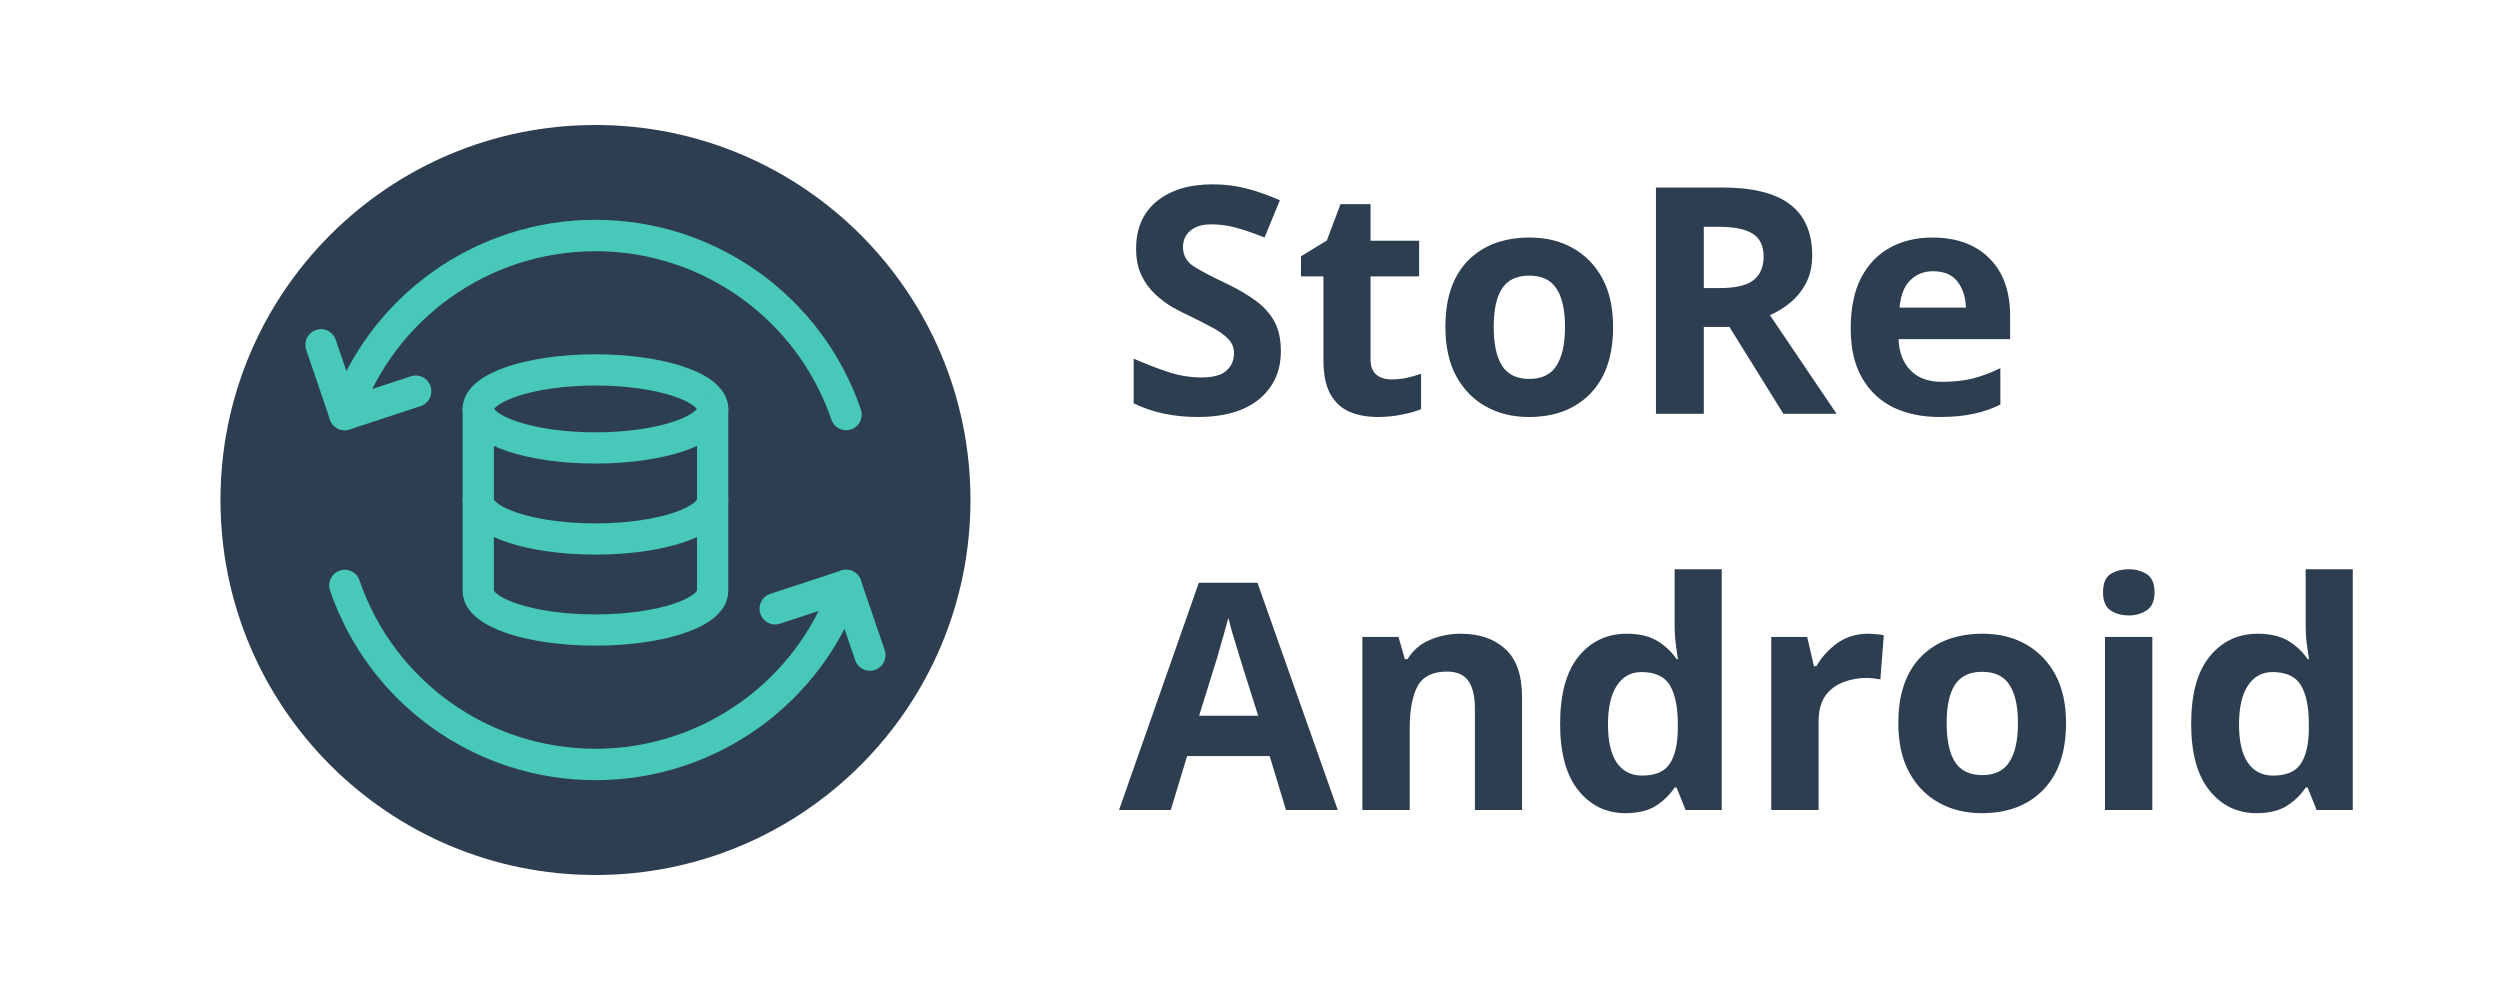
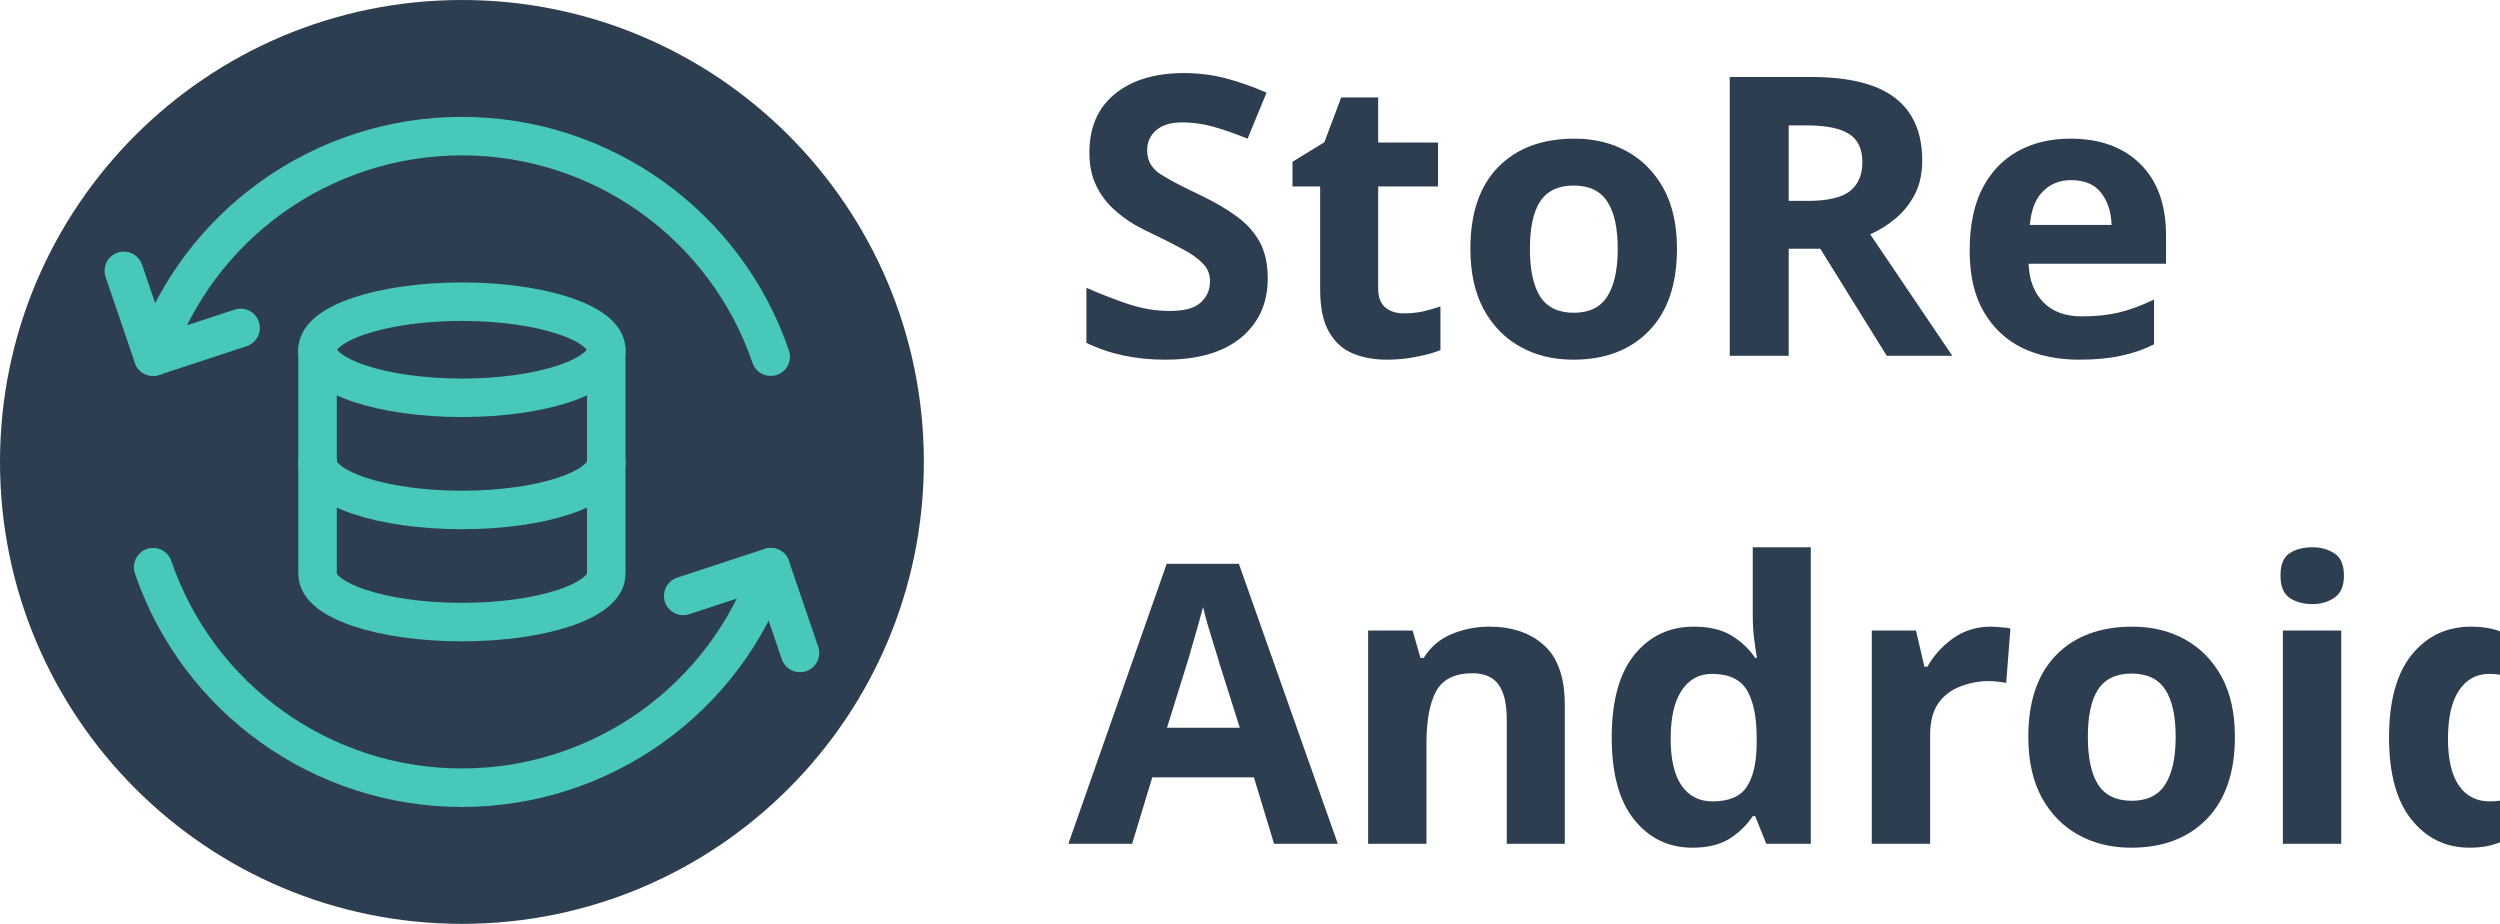
- <svg xmlns="http://www.w3.org/2000/svg" width="160" height="64" version="1.1" viewBox="0 0 160 64">
-   <rect x="14.11" y="8" width="48" height="48" ry="24" fill="#2d3e50" style="paint-order:stroke fill markers" />
-   <g transform="matrix(2.1194 0 0 2.1379 33.676 -81.298)" fill="none" stroke="#47c8b9" stroke-linecap="round" stroke-linejoin="round">
-     <g transform="matrix(.39319 0 0 .38934 -2.6266 48.322)" stroke-width="2.401">
-       <ellipse cx="12" cy="5" rx="9" ry="3" />
-       <path d="m21 12c0 1.66-4 3-9 3s-9-1.34-9-3" />
-       <path d="m3 5v14c0 1.66 4 3 9 3s9-1.34 9-3v-14" />
-     </g>
-     <path d="m-5.479 50.437a7.999 7.918 0 0 1 7.57-5.36 7.999 7.918 0 0 1 7.57 5.36" stroke-dashoffset="3.2" stroke-width=".94" style="paint-order:markers stroke fill" />
-     <path d="m9.662 55.552a7.999 7.918 0 0 1-7.57 5.36 7.999 7.918 0 0 1-7.57-5.359" stroke-dashoffset="3.2" stroke-width=".94" style="paint-order:markers stroke fill" />
-     <path d="m7.517 56.251 2.145-0.699 0.718 2.086" stroke-dashoffset="3.2" stroke-width=".94" style="paint-order:stroke fill markers" />
-     <path d="m-3.334 49.738-2.145 0.699-0.718-2.086" stroke-dashoffset="3.2" stroke-width=".94" style="paint-order:stroke fill markers" />
-   </g>
-   <text x="71.619" y="26.483" fill="#2d3e50" font-family="Nunito" font-size="20.284px" font-weight="bold" style="font-variant-caps:normal;font-variant-east-asian:normal;font-variant-ligatures:normal;font-variant-numeric:normal;line-height:1.25" xml:space="preserve">
-     <tspan x="71.619" y="26.483" style="font-variant-caps:normal;font-variant-east-asian:normal;font-variant-ligatures:normal;font-variant-numeric:normal">StoRe</tspan>
-     <tspan x="71.619" y="51.838" style="font-variant-caps:normal;font-variant-east-asian:normal;font-variant-ligatures:normal;font-variant-numeric:normal">Android</tspan>
+ <svg xmlns="http://www.w3.org/2000/svg" width="129.89" height="48" version="1.1" viewBox="0 0 129.89 48">
+   <rect width="48" height="48" ry="24" fill="#2d3e50" style="paint-order:stroke fill markers" />
+   <ellipse cx="23.999" cy="18.171" rx="7.5" ry="2.497" fill="none" stroke="#47c8b9" stroke-linecap="round" stroke-linejoin="round" stroke-width="2" />
+   <path d="m31.499 23.998c0 1.382-3.333 2.497-7.5 2.497-4.167 0-7.5-1.115-7.5-2.497" fill="none" stroke="#47c8b9" stroke-linecap="round" stroke-linejoin="round" stroke-width="2" />
+   <path d="m16.499 18.171v11.653c0 1.382 3.333 2.497 7.5 2.497 4.167 0 7.5-1.115 7.5-2.497v-11.653" fill="none" stroke="#47c8b9" stroke-linecap="round" stroke-linejoin="round" stroke-width="2" />
+   <path d="m7.955 18.531a16.953 16.927 0 0 1 16.044-11.459 16.953 16.927 0 0 1 16.044 11.459" fill="none" stroke="#47c8b9" stroke-dashoffset="3.2" stroke-linecap="round" stroke-linejoin="round" stroke-width="2" style="paint-order:markers stroke fill" />
+   <path d="m40.043 29.467a16.953 16.927 0 0 1-16.044 11.459 16.953 16.927 0 0 1-16.044-11.457" fill="none" stroke="#47c8b9" stroke-dashoffset="3.2" stroke-linecap="round" stroke-linejoin="round" stroke-width="2" style="paint-order:markers stroke fill" />
+   <path d="m35.497 30.961 4.546-1.494 1.522 4.459" fill="none" stroke="#47c8b9" stroke-dashoffset="3.2" stroke-linecap="round" stroke-linejoin="round" stroke-width="2" style="paint-order:stroke fill markers" />
+   <path d="m12.501 17.037-4.546 1.494-1.522-4.459" fill="none" stroke="#47c8b9" stroke-dashoffset="3.2" stroke-linecap="round" stroke-linejoin="round" stroke-width="2" style="paint-order:stroke fill markers" />
+   <text x="55.509" y="18.483" fill="#2d3e50" font-family="Nunito" font-size="20.284px" font-weight="bold" style="font-variant-caps:normal;font-variant-east-asian:normal;font-variant-ligatures:normal;font-variant-numeric:normal;line-height:1.25" xml:space="preserve">
+     <tspan x="55.509" y="18.483" style="font-variant-caps:normal;font-variant-east-asian:normal;font-variant-ligatures:normal;font-variant-numeric:normal">StoRe</tspan>
+     <tspan x="55.509" y="43.838" style="font-variant-caps:normal;font-variant-east-asian:normal;font-variant-ligatures:normal;font-variant-numeric:normal">Android</tspan>
  </text>
</svg>
